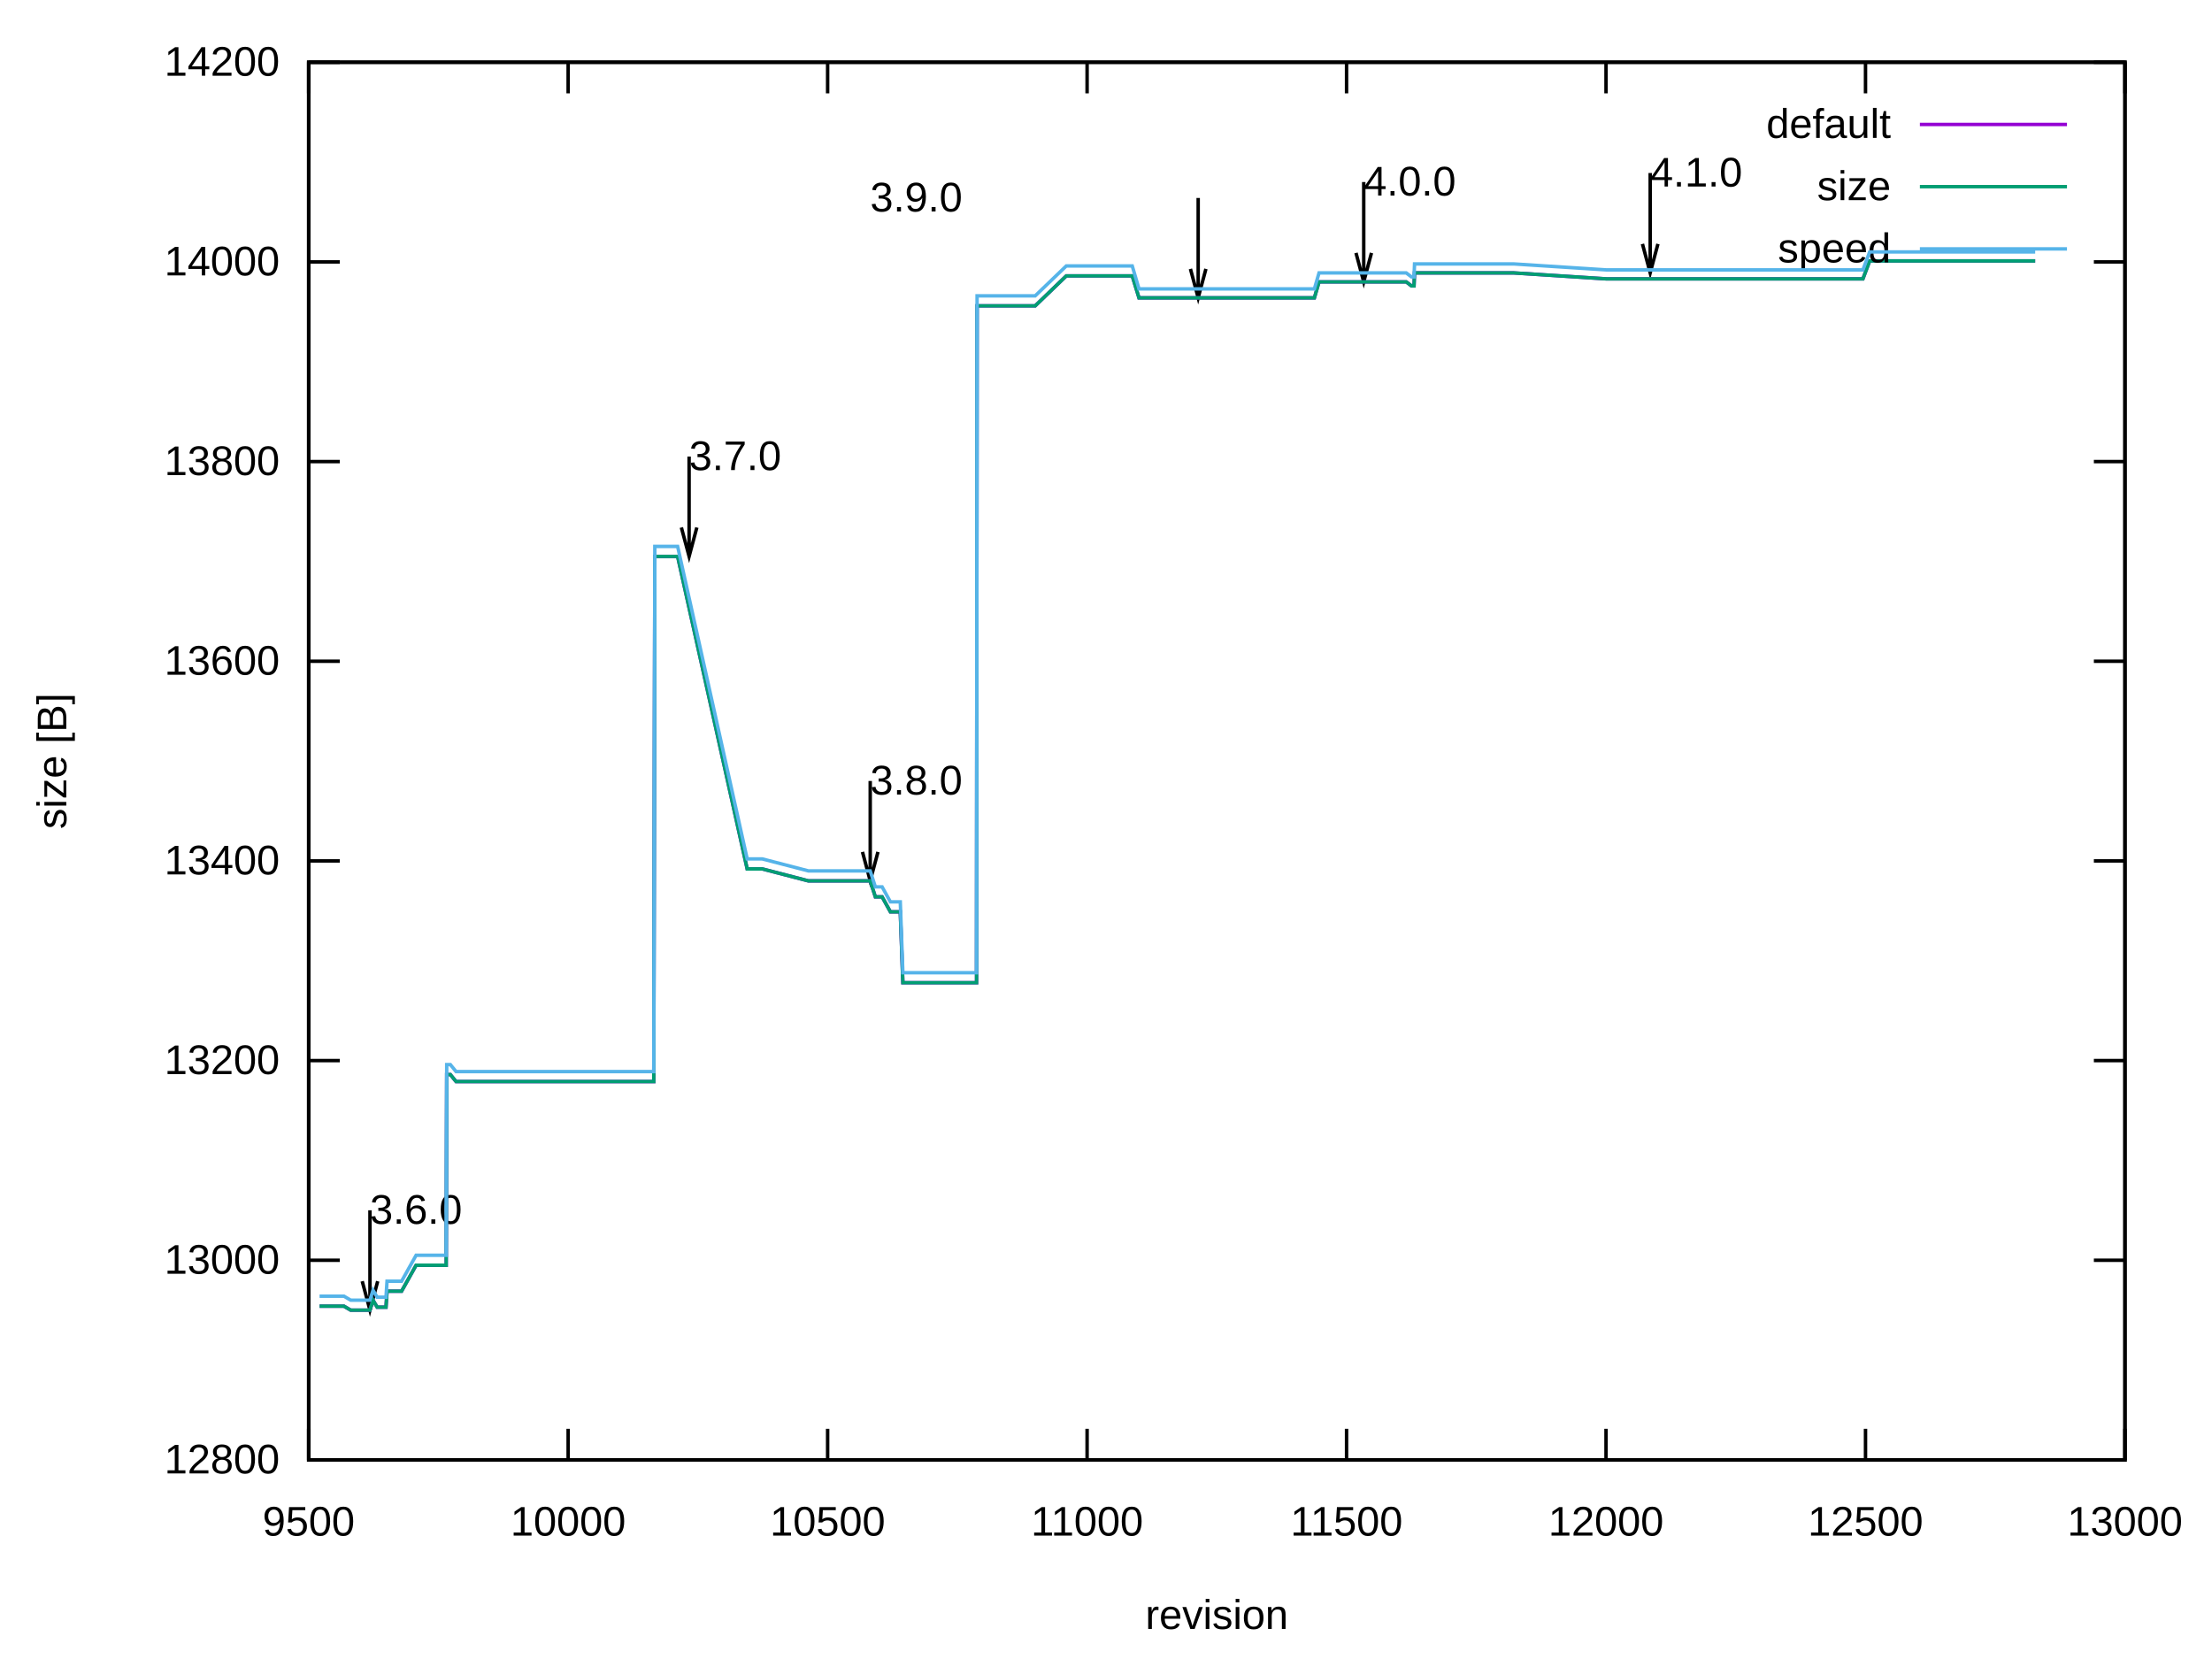
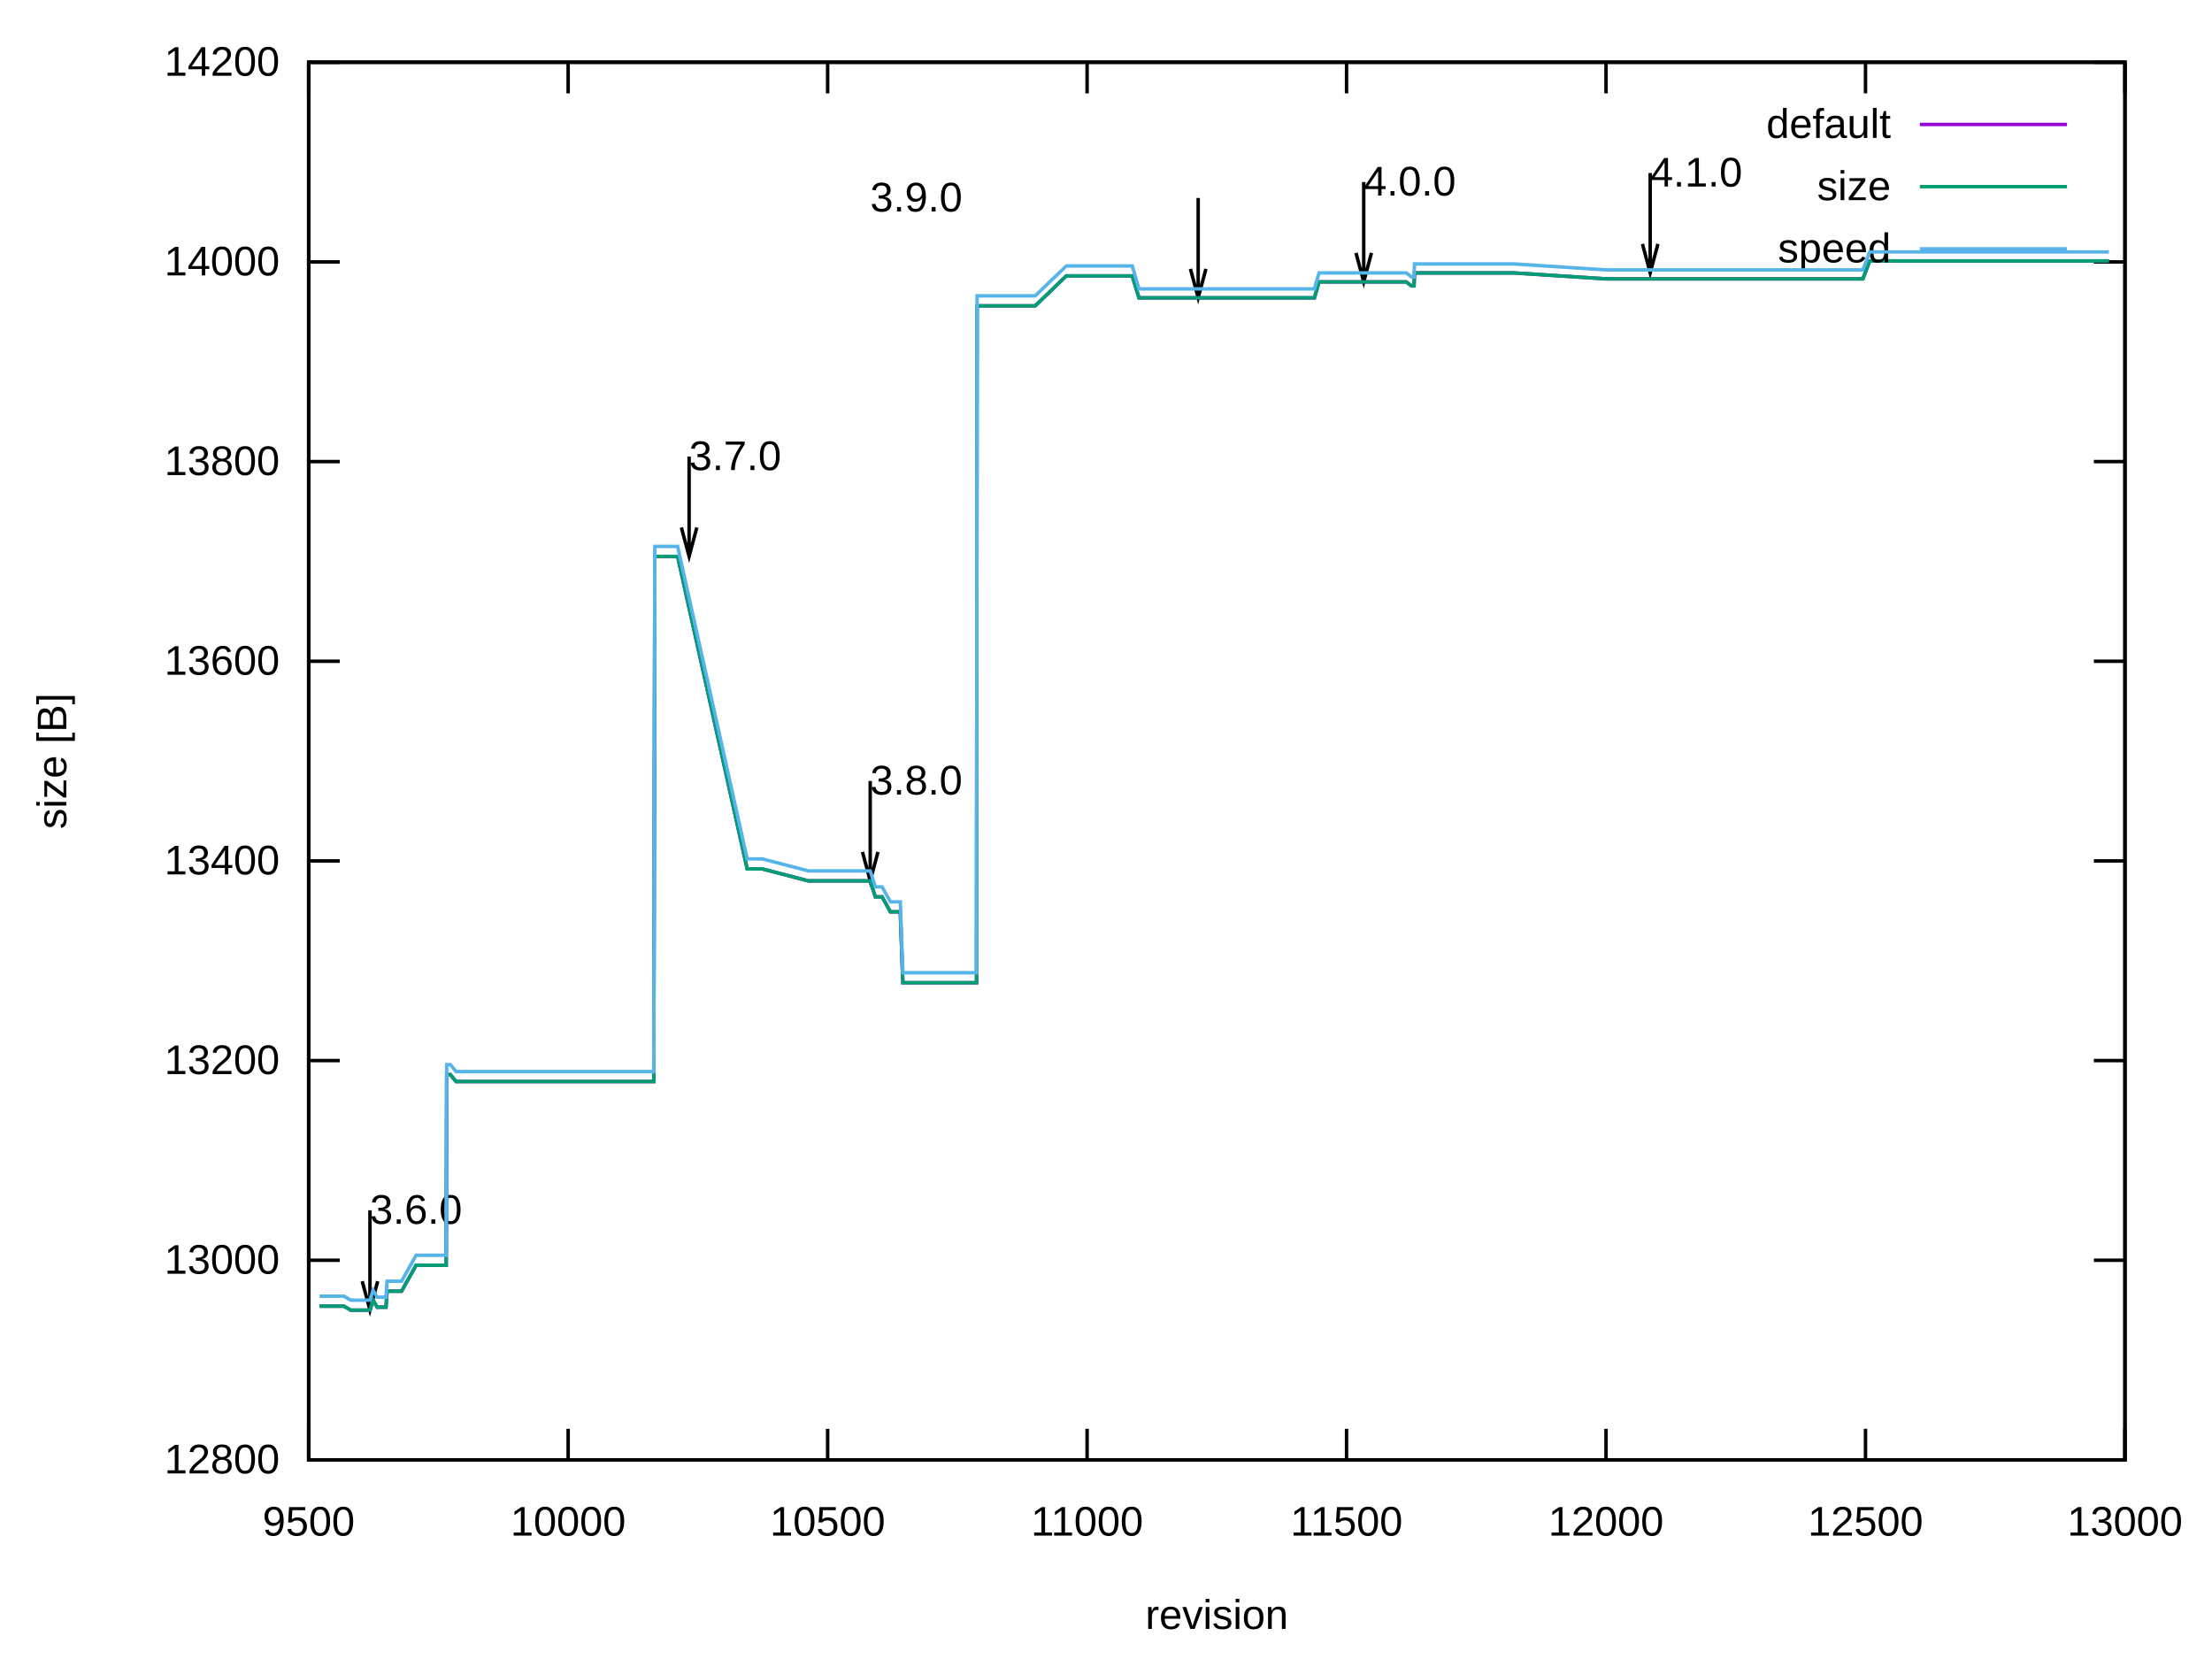
<svg xmlns="http://www.w3.org/2000/svg" xmlns:xlink="http://www.w3.org/1999/xlink" width="640" height="480" viewBox="0 0 640 480">
  <g id="gnuplot_canvas">
    <rect x="0" y="0" width="640" height="480" fill="none" />
    <defs>
      <circle id="gpDot" r="0.5" stroke-width="0.5" stroke="currentColor" />
      <path id="gpPt0" stroke-width="0.222" stroke="currentColor" d="M-1,0 h2 M0,-1 v2" />
      <path id="gpPt1" stroke-width="0.222" stroke="currentColor" d="M-1,-1 L1,1 M1,-1 L-1,1" />
      <path id="gpPt2" stroke-width="0.222" stroke="currentColor" d="M-1,0 L1,0 M0,-1 L0,1 M-1,-1 L1,1 M-1,1 L1,-1" />
      <rect id="gpPt3" stroke-width="0.222" stroke="currentColor" x="-1" y="-1" width="2" height="2" />
      <rect id="gpPt4" stroke-width="0.222" stroke="currentColor" fill="currentColor" x="-1" y="-1" width="2" height="2" />
      <circle id="gpPt5" stroke-width="0.222" stroke="currentColor" cx="0" cy="0" r="1" />
      <use xlink:href="#gpPt5" id="gpPt6" fill="currentColor" stroke="none" />
      <path id="gpPt7" stroke-width="0.222" stroke="currentColor" d="M0,-1.33 L-1.33,0.67 L1.33,0.67 z" />
      <use xlink:href="#gpPt7" id="gpPt8" fill="currentColor" stroke="none" />
      <use xlink:href="#gpPt7" id="gpPt9" stroke="currentColor" transform="rotate(180)" />
      <use xlink:href="#gpPt9" id="gpPt10" fill="currentColor" stroke="none" />
      <use xlink:href="#gpPt3" id="gpPt11" stroke="currentColor" transform="rotate(45)" />
      <use xlink:href="#gpPt11" id="gpPt12" fill="currentColor" stroke="none" />
      <path id="gpPt13" stroke-width="0.222" stroke="currentColor" d="M0,1.330 L1.265,0.411 L0.782,-1.067 L-0.782,-1.076 L-1.265,0.411 z" />
      <use xlink:href="#gpPt13" id="gpPt14" fill="currentColor" stroke="none" />
      <filter id="textbox" filterUnits="objectBoundingBox" x="0" y="0" height="1" width="1">
        <feFlood flood-color="white" flood-opacity="1" result="bgnd" />
        <feComposite in="SourceGraphic" in2="bgnd" operator="atop" />
      </filter>
      <filter id="greybox" filterUnits="objectBoundingBox" x="0" y="0" height="1" width="1">
        <feFlood flood-color="lightgrey" flood-opacity="1" result="grey" />
        <feComposite in="SourceGraphic" in2="grey" operator="atop" />
      </filter>
    </defs>
    <g fill="none" color="white" stroke="currentColor" stroke-width="1.00" stroke-linecap="butt" stroke-linejoin="miter">
</g>
    <g fill="none" color="black" stroke="currentColor" stroke-width="1.00" stroke-linecap="butt" stroke-linejoin="miter">
      <path stroke="black" d="M89.31,422.40 L98.31,422.40 M614.82,422.40 L605.82,422.40  " />
      <g transform="translate(80.92,426.30)" stroke="none" fill="black" font-family="Arial" font-size="12.00" text-anchor="end">
        <text>
          <tspan font-family="Arial"> 12800</tspan>
        </text>
      </g>
    </g>
    <g fill="none" color="black" stroke="currentColor" stroke-width="1.00" stroke-linecap="butt" stroke-linejoin="miter">
      <path stroke="black" d="M89.31,364.63 L98.31,364.63 M614.82,364.63 L605.82,364.63  " />
      <g transform="translate(80.92,368.53)" stroke="none" fill="black" font-family="Arial" font-size="12.00" text-anchor="end">
        <text>
          <tspan font-family="Arial"> 13000</tspan>
        </text>
      </g>
    </g>
    <g fill="none" color="black" stroke="currentColor" stroke-width="1.00" stroke-linecap="butt" stroke-linejoin="miter">
      <path stroke="black" d="M89.31,306.86 L98.31,306.86 M614.82,306.86 L605.82,306.86  " />
      <g transform="translate(80.92,310.76)" stroke="none" fill="black" font-family="Arial" font-size="12.00" text-anchor="end">
        <text>
          <tspan font-family="Arial"> 13200</tspan>
        </text>
      </g>
    </g>
    <g fill="none" color="black" stroke="currentColor" stroke-width="1.00" stroke-linecap="butt" stroke-linejoin="miter">
      <path stroke="black" d="M89.31,249.09 L98.31,249.09 M614.82,249.09 L605.82,249.09  " />
      <g transform="translate(80.92,252.99)" stroke="none" fill="black" font-family="Arial" font-size="12.00" text-anchor="end">
        <text>
          <tspan font-family="Arial"> 13400</tspan>
        </text>
      </g>
    </g>
    <g fill="none" color="black" stroke="currentColor" stroke-width="1.00" stroke-linecap="butt" stroke-linejoin="miter">
      <path stroke="black" d="M89.31,191.32 L98.31,191.32 M614.82,191.32 L605.82,191.32  " />
      <g transform="translate(80.92,195.22)" stroke="none" fill="black" font-family="Arial" font-size="12.00" text-anchor="end">
        <text>
          <tspan font-family="Arial"> 13600</tspan>
        </text>
      </g>
    </g>
    <g fill="none" color="black" stroke="currentColor" stroke-width="1.00" stroke-linecap="butt" stroke-linejoin="miter">
      <path stroke="black" d="M89.31,133.55 L98.31,133.55 M614.82,133.55 L605.82,133.55  " />
      <g transform="translate(80.92,137.45)" stroke="none" fill="black" font-family="Arial" font-size="12.00" text-anchor="end">
        <text>
          <tspan font-family="Arial"> 13800</tspan>
        </text>
      </g>
    </g>
    <g fill="none" color="black" stroke="currentColor" stroke-width="1.00" stroke-linecap="butt" stroke-linejoin="miter">
      <path stroke="black" d="M89.31,75.78 L98.31,75.78 M614.82,75.78 L605.82,75.78  " />
      <g transform="translate(80.92,79.68)" stroke="none" fill="black" font-family="Arial" font-size="12.00" text-anchor="end">
        <text>
          <tspan font-family="Arial"> 14000</tspan>
        </text>
      </g>
    </g>
    <g fill="none" color="black" stroke="currentColor" stroke-width="1.00" stroke-linecap="butt" stroke-linejoin="miter">
      <path stroke="black" d="M89.31,18.01 L98.31,18.01 M614.82,18.01 L605.82,18.01  " />
      <g transform="translate(80.92,21.91)" stroke="none" fill="black" font-family="Arial" font-size="12.00" text-anchor="end">
        <text>
          <tspan font-family="Arial"> 14200</tspan>
        </text>
      </g>
    </g>
    <g fill="none" color="black" stroke="currentColor" stroke-width="1.00" stroke-linecap="butt" stroke-linejoin="miter">
      <path stroke="black" d="M89.31,422.40 L89.31,413.40 M89.31,18.01 L89.31,27.01  " />
      <g transform="translate(89.31,444.30)" stroke="none" fill="black" font-family="Arial" font-size="12.00" text-anchor="middle">
        <text>
          <tspan font-family="Arial"> 9500</tspan>
        </text>
      </g>
    </g>
    <g fill="none" color="black" stroke="currentColor" stroke-width="1.00" stroke-linecap="butt" stroke-linejoin="miter">
      <path stroke="black" d="M164.38,422.40 L164.38,413.40 M164.38,18.01 L164.38,27.01  " />
      <g transform="translate(164.38,444.30)" stroke="none" fill="black" font-family="Arial" font-size="12.00" text-anchor="middle">
        <text>
          <tspan font-family="Arial"> 10000</tspan>
        </text>
      </g>
    </g>
    <g fill="none" color="black" stroke="currentColor" stroke-width="1.00" stroke-linecap="butt" stroke-linejoin="miter">
      <path stroke="black" d="M239.46,422.40 L239.46,413.40 M239.46,18.01 L239.46,27.01  " />
      <g transform="translate(239.46,444.30)" stroke="none" fill="black" font-family="Arial" font-size="12.00" text-anchor="middle">
        <text>
          <tspan font-family="Arial"> 10500</tspan>
        </text>
      </g>
    </g>
    <g fill="none" color="black" stroke="currentColor" stroke-width="1.00" stroke-linecap="butt" stroke-linejoin="miter">
      <path stroke="black" d="M314.53,422.40 L314.53,413.40 M314.53,18.01 L314.53,27.01  " />
      <g transform="translate(314.53,444.30)" stroke="none" fill="black" font-family="Arial" font-size="12.00" text-anchor="middle">
        <text>
          <tspan font-family="Arial"> 11000</tspan>
        </text>
      </g>
    </g>
    <g fill="none" color="black" stroke="currentColor" stroke-width="1.00" stroke-linecap="butt" stroke-linejoin="miter">
      <path stroke="black" d="M389.60,422.40 L389.60,413.40 M389.60,18.01 L389.60,27.01  " />
      <g transform="translate(389.60,444.30)" stroke="none" fill="black" font-family="Arial" font-size="12.00" text-anchor="middle">
        <text>
          <tspan font-family="Arial"> 11500</tspan>
        </text>
      </g>
    </g>
    <g fill="none" color="black" stroke="currentColor" stroke-width="1.00" stroke-linecap="butt" stroke-linejoin="miter">
      <path stroke="black" d="M464.67,422.40 L464.67,413.40 M464.67,18.01 L464.67,27.01  " />
      <g transform="translate(464.67,444.30)" stroke="none" fill="black" font-family="Arial" font-size="12.00" text-anchor="middle">
        <text>
          <tspan font-family="Arial"> 12000</tspan>
        </text>
      </g>
    </g>
    <g fill="none" color="black" stroke="currentColor" stroke-width="1.00" stroke-linecap="butt" stroke-linejoin="miter">
      <path stroke="black" d="M539.75,422.40 L539.75,413.40 M539.75,18.01 L539.75,27.01  " />
      <g transform="translate(539.75,444.30)" stroke="none" fill="black" font-family="Arial" font-size="12.00" text-anchor="middle">
        <text>
          <tspan font-family="Arial"> 12500</tspan>
        </text>
      </g>
    </g>
    <g fill="none" color="black" stroke="currentColor" stroke-width="1.00" stroke-linecap="butt" stroke-linejoin="miter">
      <path stroke="black" d="M614.82,422.40 L614.82,413.40 M614.82,18.01 L614.82,27.01  " />
      <g transform="translate(614.82,444.30)" stroke="none" fill="black" font-family="Arial" font-size="12.00" text-anchor="middle">
        <text>
          <tspan font-family="Arial"> 13000</tspan>
        </text>
      </g>
    </g>
    <g fill="none" color="black" stroke="currentColor" stroke-width="1.00" stroke-linecap="butt" stroke-linejoin="miter">
</g>
    <g fill="none" color="black" stroke="currentColor" stroke-width="1.00" stroke-linecap="butt" stroke-linejoin="miter">
      <path stroke="black" d="M89.31,18.01 L89.31,422.40 L614.82,422.40 L614.82,18.01 L89.31,18.01 Z  " />
      <g transform="translate(107.03,354.09)" stroke="none" fill="black" font-family="Arial" font-size="12.00" text-anchor="start">
        <text>
          <tspan font-family="Arial">3.6.0</tspan>
        </text>
      </g>
      <g transform="translate(199.37,136.01)" stroke="none" fill="black" font-family="Arial" font-size="12.00" text-anchor="start">
        <text>
          <tspan font-family="Arial">3.7.0</tspan>
        </text>
      </g>
      <g transform="translate(251.77,229.88)" stroke="none" fill="black" font-family="Arial" font-size="12.00" text-anchor="start">
        <text>
          <tspan font-family="Arial">3.8.0</tspan>
        </text>
      </g>
      <g transform="translate(251.77,61.19)" stroke="none" fill="black" font-family="Arial" font-size="12.00" text-anchor="start">
        <text>
          <tspan font-family="Arial">3.9.0</tspan>
        </text>
      </g>
      <g transform="translate(394.56,56.57)" stroke="none" fill="black" font-family="Arial" font-size="12.00" text-anchor="start">
        <text>
          <tspan font-family="Arial">4.0.0</tspan>
        </text>
      </g>
      <g transform="translate(477.44,53.97)" stroke="none" fill="black" font-family="Arial" font-size="12.00" text-anchor="start">
        <text>
          <tspan font-family="Arial">4.1.0</tspan>
        </text>
      </g>
      <path stroke="black" d="M104.80,370.70 L107.04,379.06 L109.28,370.70 M107.04,350.18 L107.04,379.06 M197.14,152.62 L199.38,160.98 L201.62,152.62   M199.38,132.10 L199.38,160.98 M249.54,246.49 L251.78,254.86 L254.02,246.49 M251.78,225.97 L251.78,254.86 M344.43,77.80   L346.67,86.17 L348.91,77.80 M346.67,57.28 L346.67,86.17 M392.33,73.18 L394.57,81.55 L396.81,73.18 M394.57,52.66   L394.57,81.55 M475.21,70.58 L477.45,78.95 L479.69,70.58 M477.45,50.06 L477.45,78.95  " />
    </g>
    <g fill="none" color="black" stroke="currentColor" stroke-width="1.00" stroke-linecap="butt" stroke-linejoin="miter">
      <g transform="translate(19.18,220.21) rotate(270)" stroke="none" fill="black" font-family="Arial" font-size="12.00" text-anchor="middle">
        <text>
          <tspan font-family="Arial">size [B]</tspan>
        </text>
      </g>
    </g>
    <g fill="none" color="black" stroke="currentColor" stroke-width="1.00" stroke-linecap="butt" stroke-linejoin="miter">
      <g transform="translate(352.06,471.30)" stroke="none" fill="black" font-family="Arial" font-size="12.00" text-anchor="middle">
        <text>
          <tspan font-family="Arial">revision</tspan>
        </text>
      </g>
    </g>
    <g fill="none" color="black" stroke="currentColor" stroke-width="1.00" stroke-linecap="butt" stroke-linejoin="miter">
</g>
    <g id="gnuplot_plot_1">
      <g fill="none" color="black" stroke="currentColor" stroke-width="1.00" stroke-linecap="butt" stroke-linejoin="miter">
        <g transform="translate(547.09,39.91)" stroke="none" fill="black" font-family="Arial" font-size="12.00" text-anchor="end">
          <text>
            <tspan font-family="Arial">default</tspan>
          </text>
        </g>
      </g>
      <g fill="none" color="black" stroke="currentColor" stroke-width="1.00" stroke-linecap="butt" stroke-linejoin="miter">
-         <path stroke="rgb(148,   0, 211)" d="M555.48,36.01 L598.04,36.01 M92.46,377.92 L95.32,377.92 L96.82,377.92 L99.52,377.92 L101.47,379.07 L102.67,379.07   L103.72,379.07 L104.47,379.07 L104.62,379.07 L104.78,379.07 L104.93,379.07 L107.03,379.07 L107.93,376.18 L109.13,378.21   L109.58,378.21 L109.73,378.21 L109.88,378.21 L110.03,378.21 L110.33,378.21 L111.08,378.21 L111.23,378.21 L111.68,378.21   L111.98,373.58 L112.28,373.58 L112.43,373.58 L113.18,373.58 L113.63,373.58 L113.93,373.58 L114.08,373.58 L114.23,373.58   L116.19,373.58 L120.39,366.07 L123.84,366.07 L125.34,366.07 L126.40,366.07 L127.00,366.07 L128.50,366.07 L128.95,366.07   L129.10,366.07 L129.25,310.90 L129.40,310.90 L130.30,310.90 L131.95,312.93 L132.85,312.93 L133.00,312.93 L133.30,312.93   L133.90,312.93 L134.80,312.93 L135.40,312.93 L135.55,312.93 L136.61,312.93 L137.06,312.93 L137.21,312.93 L137.36,312.93   L138.86,312.93 L139.16,312.93 L139.76,312.93 L146.22,312.93 L156.73,312.93 L157.33,312.93 L157.63,312.93 L157.78,312.93   L158.53,312.93 L188.86,312.93 L189.16,312.93 L189.46,160.99 L190.51,160.99 L191.56,160.99 L191.71,160.99 L192.16,160.99   L193.21,160.99 L195.76,160.99 L196.06,160.99 L216.18,251.40 L216.78,251.40 L216.93,251.40 L219.34,251.40 L219.49,251.40   L220.54,251.40 L233.90,254.87 L238.70,254.87 L240.96,254.87 L245.46,254.87 L248.16,254.87 L251.77,254.87 L253.27,259.49   L254.62,259.49 L255.22,259.49 L257.62,263.82 L260.48,263.82 L261.23,284.33 L262.88,284.33 L263.48,284.33 L264.68,284.33   L280.75,284.33 L281.80,284.33 L282.40,284.33 L282.55,284.33 L282.70,88.49 L283.00,88.49 L284.50,88.49 L299.51,88.49   L308.52,79.82 L310.62,79.82 L327.59,79.82 L329.54,86.18 L337.05,86.18 L346.66,86.18 L353.57,86.18 L364.08,86.18   L364.83,86.18 L370.23,86.18 L379.84,86.18 L380.29,86.18 L381.64,81.56 L390.65,81.56 L390.95,81.56 L394.56,81.56   L402.51,81.56 L406.72,81.56 L406.87,81.56 L408.37,82.71 L409.12,82.71 L409.27,78.96 L410.17,78.96 L410.32,78.96   L422.93,78.96 L437.95,78.96 L464.82,80.69 L473.08,80.69 L477.44,80.69 L479.39,80.69 L479.69,80.69 L479.99,80.69   L480.59,80.69 L481.04,80.69 L481.79,80.69 L523.53,80.69 L526.98,80.69 L529.24,80.69 L532.24,80.69 L534.34,80.69   L537.95,80.69 L539.00,80.69 L540.95,75.49 L561.07,75.49 L565.72,75.49 L568.12,75.49 L568.58,75.49 L576.68,75.49   L582.39,75.49 L584.04,75.49 L588.84,75.49  " />
+         <path stroke="rgb(148,   0, 211)" d="M555.48,36.01 L598.04,36.01 M92.46,377.92 L95.32,377.92 L96.82,377.92 L99.52,377.92 L101.47,379.07 L102.67,379.07   L103.72,379.07 L104.47,379.07 L104.62,379.07 L104.78,379.07 L104.93,379.07 L107.03,379.07 L107.93,376.18 L109.13,378.21   L109.58,378.21 L109.73,378.21 L109.88,378.21 L110.03,378.21 L110.33,378.21 L111.08,378.21 L111.23,378.21 L111.68,378.21   L111.98,373.58 L112.28,373.58 L112.43,373.58 L113.18,373.58 L113.63,373.58 L113.93,373.58 L114.08,373.58 L114.23,373.58   L116.19,373.58 L120.39,366.07 L123.84,366.07 L125.34,366.07 L126.40,366.07 L127.00,366.07 L128.50,366.07 L128.95,366.07   L129.10,366.07 L129.25,310.90 L129.40,310.90 L130.30,310.90 L131.95,312.93 L132.85,312.93 L133.00,312.93 L133.30,312.93   L133.90,312.93 L134.80,312.93 L135.40,312.93 L135.55,312.93 L136.61,312.93 L137.06,312.93 L137.21,312.93 L137.36,312.93   L138.86,312.93 L139.16,312.93 L139.76,312.93 L146.22,312.93 L156.73,312.93 L157.33,312.93 L157.63,312.93 L157.78,312.93   L158.53,312.93 L188.86,312.93 L189.16,312.93 L189.46,160.99 L190.51,160.99 L191.56,160.99 L191.71,160.99 L192.16,160.99   L193.21,160.99 L195.76,160.99 L196.06,160.99 L216.18,251.40 L216.78,251.40 L216.93,251.40 L219.34,251.40 L219.49,251.40   L220.54,251.40 L233.90,254.87 L238.70,254.87 L240.96,254.87 L245.46,254.87 L248.16,254.87 L251.77,254.87 L253.27,259.49   L254.62,259.49 L255.22,259.49 L257.62,263.82 L260.48,263.82 L261.23,284.33 L262.88,284.33 L263.48,284.33 L264.68,284.33   L280.75,284.33 L281.80,284.33 L282.40,284.33 L282.55,284.33 L282.70,88.49 L283.00,88.49 L284.50,88.49 L299.51,88.49   L308.52,79.82 L310.62,79.82 L327.59,79.82 L329.54,86.18 L337.05,86.18 L346.66,86.18 L353.57,86.18 L364.08,86.18   L364.83,86.18 L370.23,86.18 L379.84,86.18 L380.29,86.18 L381.64,81.56 L390.65,81.56 L390.95,81.56 L394.56,81.56   L402.51,81.56 L406.72,81.56 L406.87,81.56 L408.37,82.71 L409.12,82.71 L409.27,78.96 L410.17,78.96 L410.32,78.96   L422.93,78.96 L437.95,78.96 L464.82,80.69 L473.08,80.69 L477.44,80.69 L479.39,80.69 L479.69,80.69 L479.99,80.69   L480.59,80.69 L481.04,80.69 L481.79,80.69 L523.53,80.69 L526.98,80.69 L529.24,80.69 L532.24,80.69 L534.34,80.69   L537.95,80.69 L539.00,80.69 L540.95,75.49 L561.07,75.49 L565.72,75.49 L568.12,75.49 L568.58,75.49 L576.68,75.49   L582.39,75.49 L584.04,75.49 L588.84,75.49 L594.10,75.49 L596.05,75.49 L598.45,75.49 L599.81,75.49 L610.17,75.49    " />
      </g>
    </g>
    <g id="gnuplot_plot_2">
      <g fill="none" color="black" stroke="currentColor" stroke-width="1.00" stroke-linecap="butt" stroke-linejoin="miter">
        <g transform="translate(547.09,57.91)" stroke="none" fill="black" font-family="Arial" font-size="12.00" text-anchor="end">
          <text>
            <tspan font-family="Arial">size</tspan>
          </text>
        </g>
      </g>
      <g fill="none" color="black" stroke="currentColor" stroke-width="1.00" stroke-linecap="butt" stroke-linejoin="miter">
-         <path stroke="rgb(  0, 158, 115)" d="M555.48,54.01 L598.04,54.01 M92.46,377.92 L95.32,377.92 L96.82,377.92 L99.52,377.92 L101.47,379.07 L102.67,379.07   L103.72,379.07 L104.47,379.07 L104.62,379.07 L104.78,379.07 L104.93,379.07 L107.03,379.07 L107.93,376.18 L109.13,378.21   L109.58,378.21 L109.73,378.21 L109.88,378.21 L110.03,378.21 L110.33,378.21 L111.08,378.21 L111.23,378.21 L111.68,378.21   L111.98,373.58 L112.28,373.58 L112.43,373.58 L113.18,373.58 L113.63,373.58 L113.93,373.58 L114.08,373.58 L114.23,373.58   L116.19,373.58 L120.39,366.07 L123.84,366.07 L125.34,366.07 L126.40,366.07 L127.00,366.07 L128.50,366.07 L128.95,366.07   L129.10,366.07 L129.25,310.90 L129.40,310.90 L130.30,310.90 L131.95,312.93 L132.85,312.93 L133.00,312.93 L133.30,312.93   L133.90,312.93 L134.80,312.93 L135.40,312.93 L135.55,312.93 L136.61,312.93 L137.06,312.93 L137.21,312.93 L137.36,312.93   L138.86,312.93 L139.16,312.93 L139.76,312.93 L146.22,312.93 L156.73,312.93 L157.33,312.93 L157.63,312.93 L157.78,312.93   L158.53,312.93 L188.86,312.93 L189.16,312.93 L189.46,160.99 L190.51,160.99 L191.56,160.99 L191.71,160.99 L192.16,160.99   L193.21,160.99 L195.76,160.99 L196.06,160.99 L216.18,251.40 L216.78,251.40 L216.93,251.40 L219.34,251.40 L219.49,251.40   L220.54,251.40 L233.90,254.87 L238.70,254.87 L240.96,254.87 L245.46,254.87 L248.16,254.87 L251.77,254.87 L253.27,259.49   L254.62,259.49 L255.22,259.49 L257.62,263.82 L260.48,263.82 L261.23,284.33 L262.88,284.33 L263.48,284.33 L264.68,284.33   L280.75,284.33 L281.80,284.33 L282.40,284.33 L282.55,284.33 L282.70,88.49 L283.00,88.49 L284.50,88.49 L299.51,88.49   L308.52,79.82 L310.62,79.82 L327.59,79.82 L329.54,86.18 L337.05,86.18 L346.66,86.18 L353.57,86.18 L364.08,86.18   L364.83,86.18 L370.23,86.18 L379.84,86.18 L380.29,86.18 L381.64,81.56 L390.65,81.56 L390.95,81.56 L394.56,81.56   L402.51,81.56 L406.72,81.56 L406.87,81.56 L408.37,82.71 L409.12,82.71 L409.27,78.96 L410.17,78.96 L410.32,78.96   L422.93,78.96 L437.95,78.96 L464.82,80.69 L473.08,80.69 L477.44,80.69 L479.39,80.69 L479.69,80.69 L479.99,80.69   L480.59,80.69 L481.04,80.69 L481.79,80.69 L523.53,80.69 L526.98,80.69 L529.24,80.69 L532.24,80.69 L534.34,80.69   L537.95,80.69 L539.00,80.69 L540.95,75.49 L561.07,75.49 L565.72,75.49 L568.12,75.49 L568.58,75.49 L576.68,75.49   L582.39,75.49 L584.04,75.49 L588.84,75.49  " />
+         <path stroke="rgb(  0, 158, 115)" d="M555.48,54.01 L598.04,54.01 M92.46,377.92 L95.32,377.92 L96.82,377.92 L99.52,377.92 L101.47,379.07 L102.67,379.07   L103.72,379.07 L104.47,379.07 L104.62,379.07 L104.78,379.07 L104.93,379.07 L107.03,379.07 L107.93,376.18 L109.13,378.21   L109.58,378.21 L109.73,378.21 L109.88,378.21 L110.03,378.21 L110.33,378.21 L111.08,378.21 L111.23,378.21 L111.68,378.21   L111.98,373.58 L112.28,373.58 L112.43,373.58 L113.18,373.58 L113.63,373.58 L113.93,373.58 L114.08,373.58 L114.23,373.58   L116.19,373.58 L120.39,366.07 L123.84,366.07 L125.34,366.07 L126.40,366.07 L127.00,366.07 L128.50,366.07 L128.95,366.07   L129.10,366.07 L129.25,310.90 L129.40,310.90 L130.30,310.90 L131.95,312.93 L132.85,312.93 L133.00,312.93 L133.30,312.93   L133.90,312.93 L134.80,312.93 L135.40,312.93 L135.55,312.93 L136.61,312.93 L137.06,312.93 L137.21,312.93 L137.36,312.93   L138.86,312.93 L139.16,312.93 L139.76,312.93 L146.22,312.93 L156.73,312.93 L157.33,312.93 L157.63,312.93 L157.78,312.93   L158.53,312.93 L188.86,312.93 L189.16,312.93 L189.46,160.99 L190.51,160.99 L191.56,160.99 L191.71,160.99 L192.16,160.99   L193.21,160.99 L195.76,160.99 L196.06,160.99 L216.18,251.40 L216.78,251.40 L216.93,251.40 L219.34,251.40 L219.49,251.40   L220.54,251.40 L233.90,254.87 L238.70,254.87 L240.96,254.87 L245.46,254.87 L248.16,254.87 L251.77,254.87 L253.27,259.49   L254.62,259.49 L255.22,259.49 L257.62,263.82 L260.48,263.82 L261.23,284.33 L262.88,284.33 L263.48,284.33 L264.68,284.33   L280.75,284.33 L281.80,284.33 L282.40,284.33 L282.55,284.33 L282.70,88.49 L283.00,88.49 L284.50,88.49 L299.51,88.49   L308.52,79.82 L310.62,79.82 L327.59,79.82 L329.54,86.18 L337.05,86.18 L346.66,86.18 L353.57,86.18 L364.08,86.18   L364.83,86.18 L370.23,86.18 L379.84,86.18 L380.29,86.18 L381.64,81.56 L390.65,81.56 L390.95,81.56 L394.56,81.56   L402.51,81.56 L406.72,81.56 L406.87,81.56 L408.37,82.71 L409.12,82.71 L409.27,78.96 L410.17,78.96 L410.32,78.96   L422.93,78.96 L437.95,78.96 L464.82,80.69 L473.08,80.69 L477.44,80.69 L479.39,80.69 L479.69,80.69 L479.99,80.69   L480.59,80.69 L481.04,80.69 L481.79,80.69 L523.53,80.69 L526.98,80.69 L529.24,80.69 L532.24,80.69 L534.34,80.69   L537.95,80.69 L539.00,80.69 L540.95,75.49 L561.07,75.49 L565.72,75.49 L568.12,75.49 L568.58,75.49 L576.68,75.49   L582.39,75.49 L584.04,75.49 L588.84,75.49 L594.10,75.49 L596.05,75.49 L598.45,75.49 L599.81,75.49 L610.17,75.49    " />
      </g>
    </g>
    <g id="gnuplot_plot_3">
      <g fill="none" color="black" stroke="currentColor" stroke-width="1.00" stroke-linecap="butt" stroke-linejoin="miter">
        <g transform="translate(547.09,75.91)" stroke="none" fill="black" font-family="Arial" font-size="12.00" text-anchor="end">
          <text>
            <tspan font-family="Arial">speed</tspan>
          </text>
        </g>
      </g>
      <g fill="none" color="black" stroke="currentColor" stroke-width="1.00" stroke-linecap="butt" stroke-linejoin="miter">
-         <path stroke="rgb( 86, 180, 233)" d="M555.48,72.01 L598.04,72.01 M92.46,375.03 L95.32,375.03 L96.82,375.03 L99.52,375.03 L101.47,376.18 L102.67,376.18   L103.72,376.18 L104.47,376.18 L104.62,376.18 L104.78,376.18 L104.93,376.18 L107.03,376.18 L107.93,373.30 L109.13,375.32   L109.58,375.32 L109.73,375.32 L109.88,375.32 L110.03,375.32 L110.33,375.32 L111.08,375.32 L111.23,375.32 L111.68,375.32   L111.98,370.70 L112.28,370.70 L112.43,370.70 L113.18,370.70 L113.63,370.70 L113.93,370.70 L114.08,370.70 L114.23,370.70   L116.19,370.70 L120.39,363.19 L123.84,363.19 L125.34,363.19 L126.40,363.19 L127.00,363.19 L128.50,363.19 L128.95,363.19   L129.10,363.19 L129.25,308.02 L129.40,308.02 L130.30,308.02 L131.95,310.04 L132.85,310.04 L133.00,310.04 L133.30,310.04   L133.90,310.04 L134.80,310.04 L135.40,310.04 L135.55,310.04 L136.61,310.04 L137.06,310.04 L137.21,310.04 L137.36,310.04   L138.86,310.04 L139.16,310.04 L139.76,310.04 L146.22,310.04 L156.73,310.04 L157.33,310.04 L157.63,310.04 L157.78,310.04   L158.53,310.04 L188.86,310.04 L189.16,310.04 L189.46,158.10 L190.51,158.10 L191.56,158.10 L191.71,158.10 L192.16,158.10   L193.21,158.10 L195.76,158.10 L196.06,158.10 L216.18,248.51 L216.78,248.51 L216.93,248.51 L219.34,248.51 L219.49,248.51   L220.54,248.51 L233.90,251.98 L238.70,251.98 L240.96,251.98 L245.46,251.98 L248.16,251.98 L251.77,251.98 L253.27,256.60   L254.62,256.60 L255.22,256.60 L257.62,260.93 L260.48,260.93 L261.23,281.44 L262.88,281.44 L263.48,281.44 L264.68,281.44   L280.75,281.44 L281.80,281.44 L282.40,281.44 L282.55,281.44 L282.70,85.60 L283.00,85.60 L284.50,85.60 L299.51,85.60   L308.52,76.94 L310.62,76.94 L327.59,76.94 L329.54,83.58 L337.05,83.58 L346.66,83.58 L353.57,83.58 L364.08,83.58   L364.83,83.58 L370.23,83.58 L379.84,83.58 L380.29,83.58 L381.64,78.96 L390.65,78.96 L390.95,78.96 L394.56,78.96   L402.51,78.96 L406.72,78.96 L406.87,78.96 L408.37,80.11 L409.12,80.11 L409.27,76.36 L410.17,76.36 L410.32,76.36   L422.93,76.36 L437.95,76.36 L464.82,78.09 L473.08,78.09 L477.44,78.09 L479.39,78.09 L479.69,78.09 L479.99,78.09   L480.59,78.09 L481.04,78.09 L481.79,78.09 L523.53,78.09 L526.98,78.09 L529.24,78.09 L532.24,78.09 L534.34,78.09   L537.95,78.09 L539.00,78.09 L540.95,72.89 L561.07,72.89 L565.72,72.89 L568.12,72.89 L568.58,72.89 L576.68,72.89   L582.39,72.89 L584.04,72.89 L588.84,72.89  " />
+         <path stroke="rgb( 86, 180, 233)" d="M555.48,72.01 L598.04,72.01 M92.46,375.03 L95.32,375.03 L96.82,375.03 L99.52,375.03 L101.47,376.18 L102.67,376.18   L103.72,376.18 L104.47,376.18 L104.62,376.18 L104.78,376.18 L104.93,376.18 L107.03,376.18 L107.93,373.30 L109.13,375.32   L109.58,375.32 L109.73,375.32 L109.88,375.32 L110.03,375.32 L110.33,375.32 L111.08,375.32 L111.23,375.32 L111.68,375.32   L111.98,370.70 L112.28,370.70 L112.43,370.70 L113.18,370.70 L113.63,370.70 L113.93,370.70 L114.08,370.70 L114.23,370.70   L116.19,370.70 L120.39,363.19 L123.84,363.19 L125.34,363.19 L126.40,363.19 L127.00,363.19 L128.50,363.19 L128.95,363.19   L129.10,363.19 L129.25,308.02 L129.40,308.02 L130.30,308.02 L131.95,310.04 L132.85,310.04 L133.00,310.04 L133.30,310.04   L133.90,310.04 L134.80,310.04 L135.40,310.04 L135.55,310.04 L136.61,310.04 L137.06,310.04 L137.21,310.04 L137.36,310.04   L138.86,310.04 L139.16,310.04 L139.76,310.04 L146.22,310.04 L156.73,310.04 L157.33,310.04 L157.63,310.04 L157.78,310.04   L158.53,310.04 L188.86,310.04 L189.16,310.04 L189.46,158.10 L190.51,158.10 L191.56,158.10 L191.71,158.10 L192.16,158.10   L193.21,158.10 L195.76,158.10 L196.06,158.10 L216.18,248.51 L216.78,248.51 L216.93,248.51 L219.34,248.51 L219.49,248.51   L220.54,248.51 L233.90,251.98 L238.70,251.98 L240.96,251.98 L245.46,251.98 L248.16,251.98 L251.77,251.98 L253.27,256.60   L254.62,256.60 L255.22,256.60 L257.62,260.93 L260.48,260.93 L261.23,281.44 L262.88,281.44 L263.48,281.44 L264.68,281.44   L280.75,281.44 L281.80,281.44 L282.40,281.44 L282.55,281.44 L282.70,85.60 L283.00,85.60 L284.50,85.60 L299.51,85.60   L308.52,76.94 L310.62,76.94 L327.59,76.94 L329.54,83.58 L337.05,83.58 L346.66,83.58 L353.57,83.58 L364.08,83.58   L364.83,83.58 L370.23,83.58 L379.84,83.58 L380.29,83.58 L381.64,78.96 L390.65,78.96 L390.95,78.96 L394.56,78.96   L402.51,78.96 L406.72,78.96 L406.87,78.96 L408.37,80.11 L409.12,80.11 L409.27,76.36 L410.17,76.36 L410.32,76.36   L422.93,76.36 L437.95,76.36 L464.82,78.09 L473.08,78.09 L477.44,78.09 L479.39,78.09 L479.69,78.09 L479.99,78.09   L480.59,78.09 L481.04,78.09 L481.79,78.09 L523.53,78.09 L526.98,78.09 L529.24,78.09 L532.24,78.09 L534.34,78.09   L537.95,78.09 L539.00,78.09 L540.95,72.89 L561.07,72.89 L565.72,72.89 L568.12,72.89 L568.58,72.89 L576.68,72.89   L582.39,72.89 L584.04,72.89 L588.84,72.89 L594.10,72.89 L596.05,72.89 L598.45,72.89 L599.81,72.89 L610.17,72.89    " />
      </g>
    </g>
    <g fill="none" color="white" stroke="rgb( 86, 180, 233)" stroke-width="2.00" stroke-linecap="butt" stroke-linejoin="miter">
</g>
    <g fill="none" color="black" stroke="currentColor" stroke-width="2.00" stroke-linecap="butt" stroke-linejoin="miter">
</g>
    <g fill="none" color="black" stroke="black" stroke-width="1.00" stroke-linecap="butt" stroke-linejoin="miter">
</g>
    <g fill="none" color="black" stroke="currentColor" stroke-width="1.00" stroke-linecap="butt" stroke-linejoin="miter">
      <path stroke="black" d="M89.31,18.01 L89.31,422.40 L614.82,422.40 L614.82,18.01 L89.31,18.01 Z  " />
    </g>
    <g fill="none" color="black" stroke="currentColor" stroke-width="1.00" stroke-linecap="butt" stroke-linejoin="miter">
</g>
  </g>
</svg>
